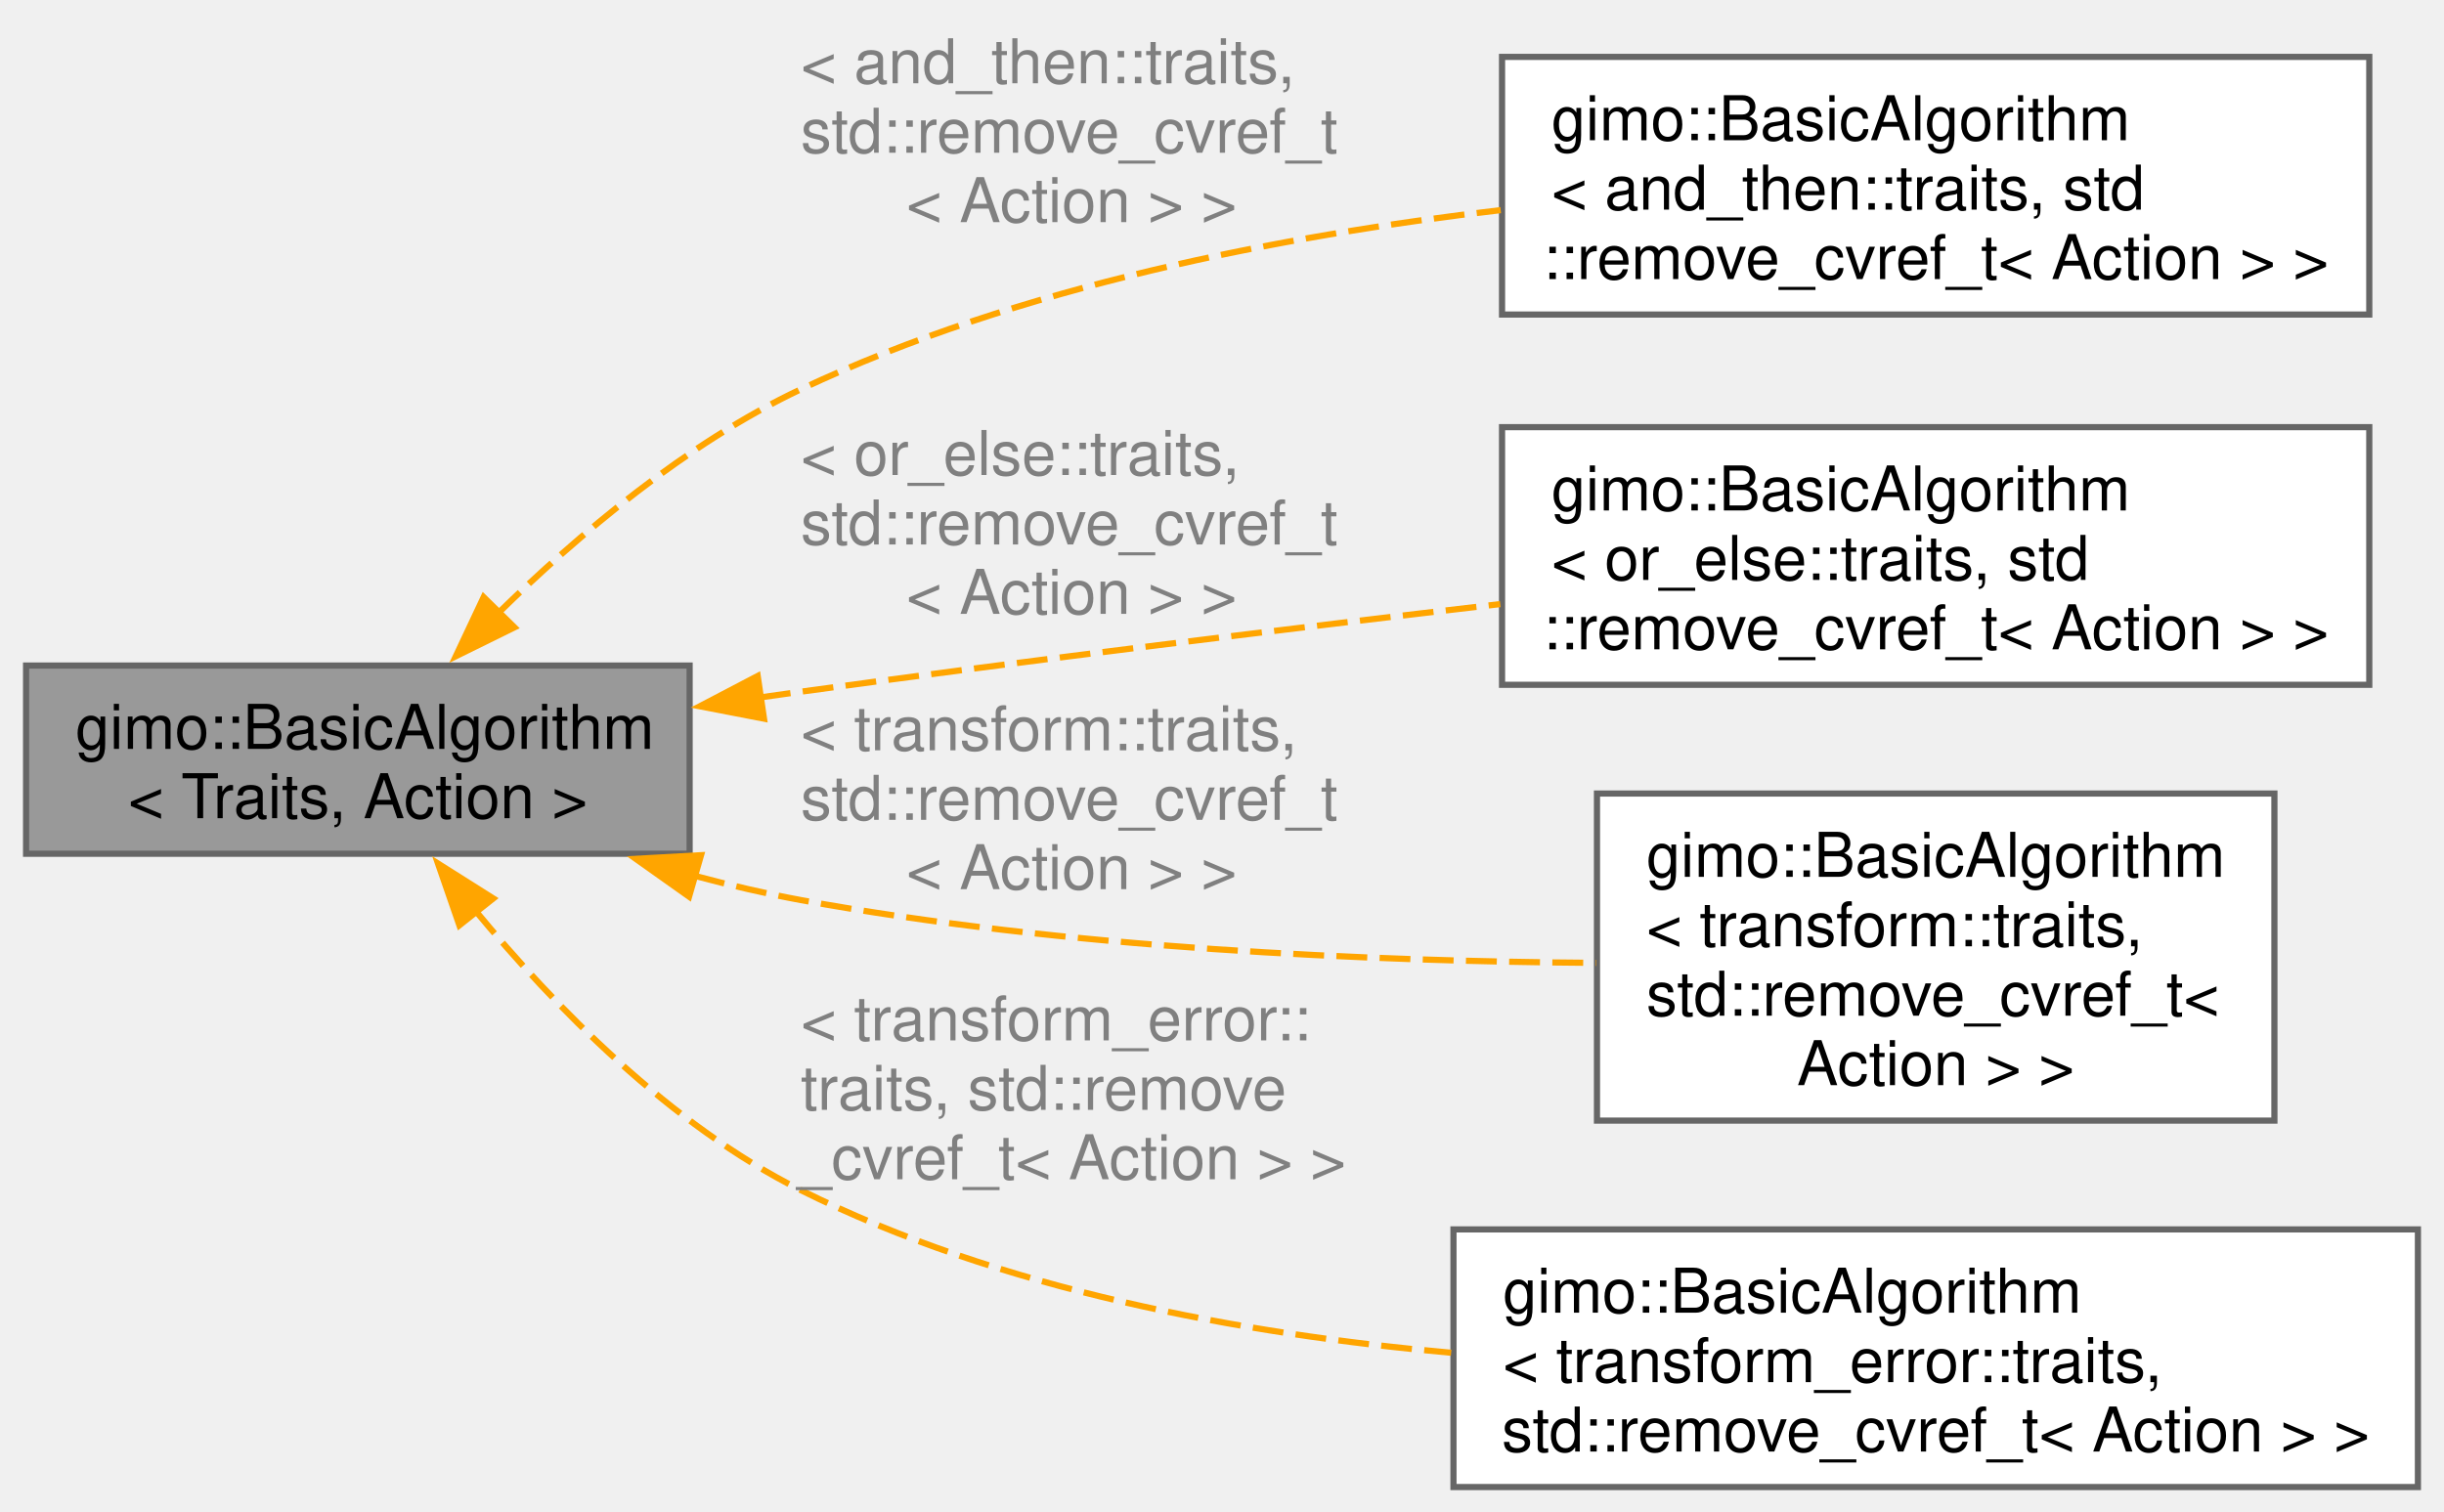
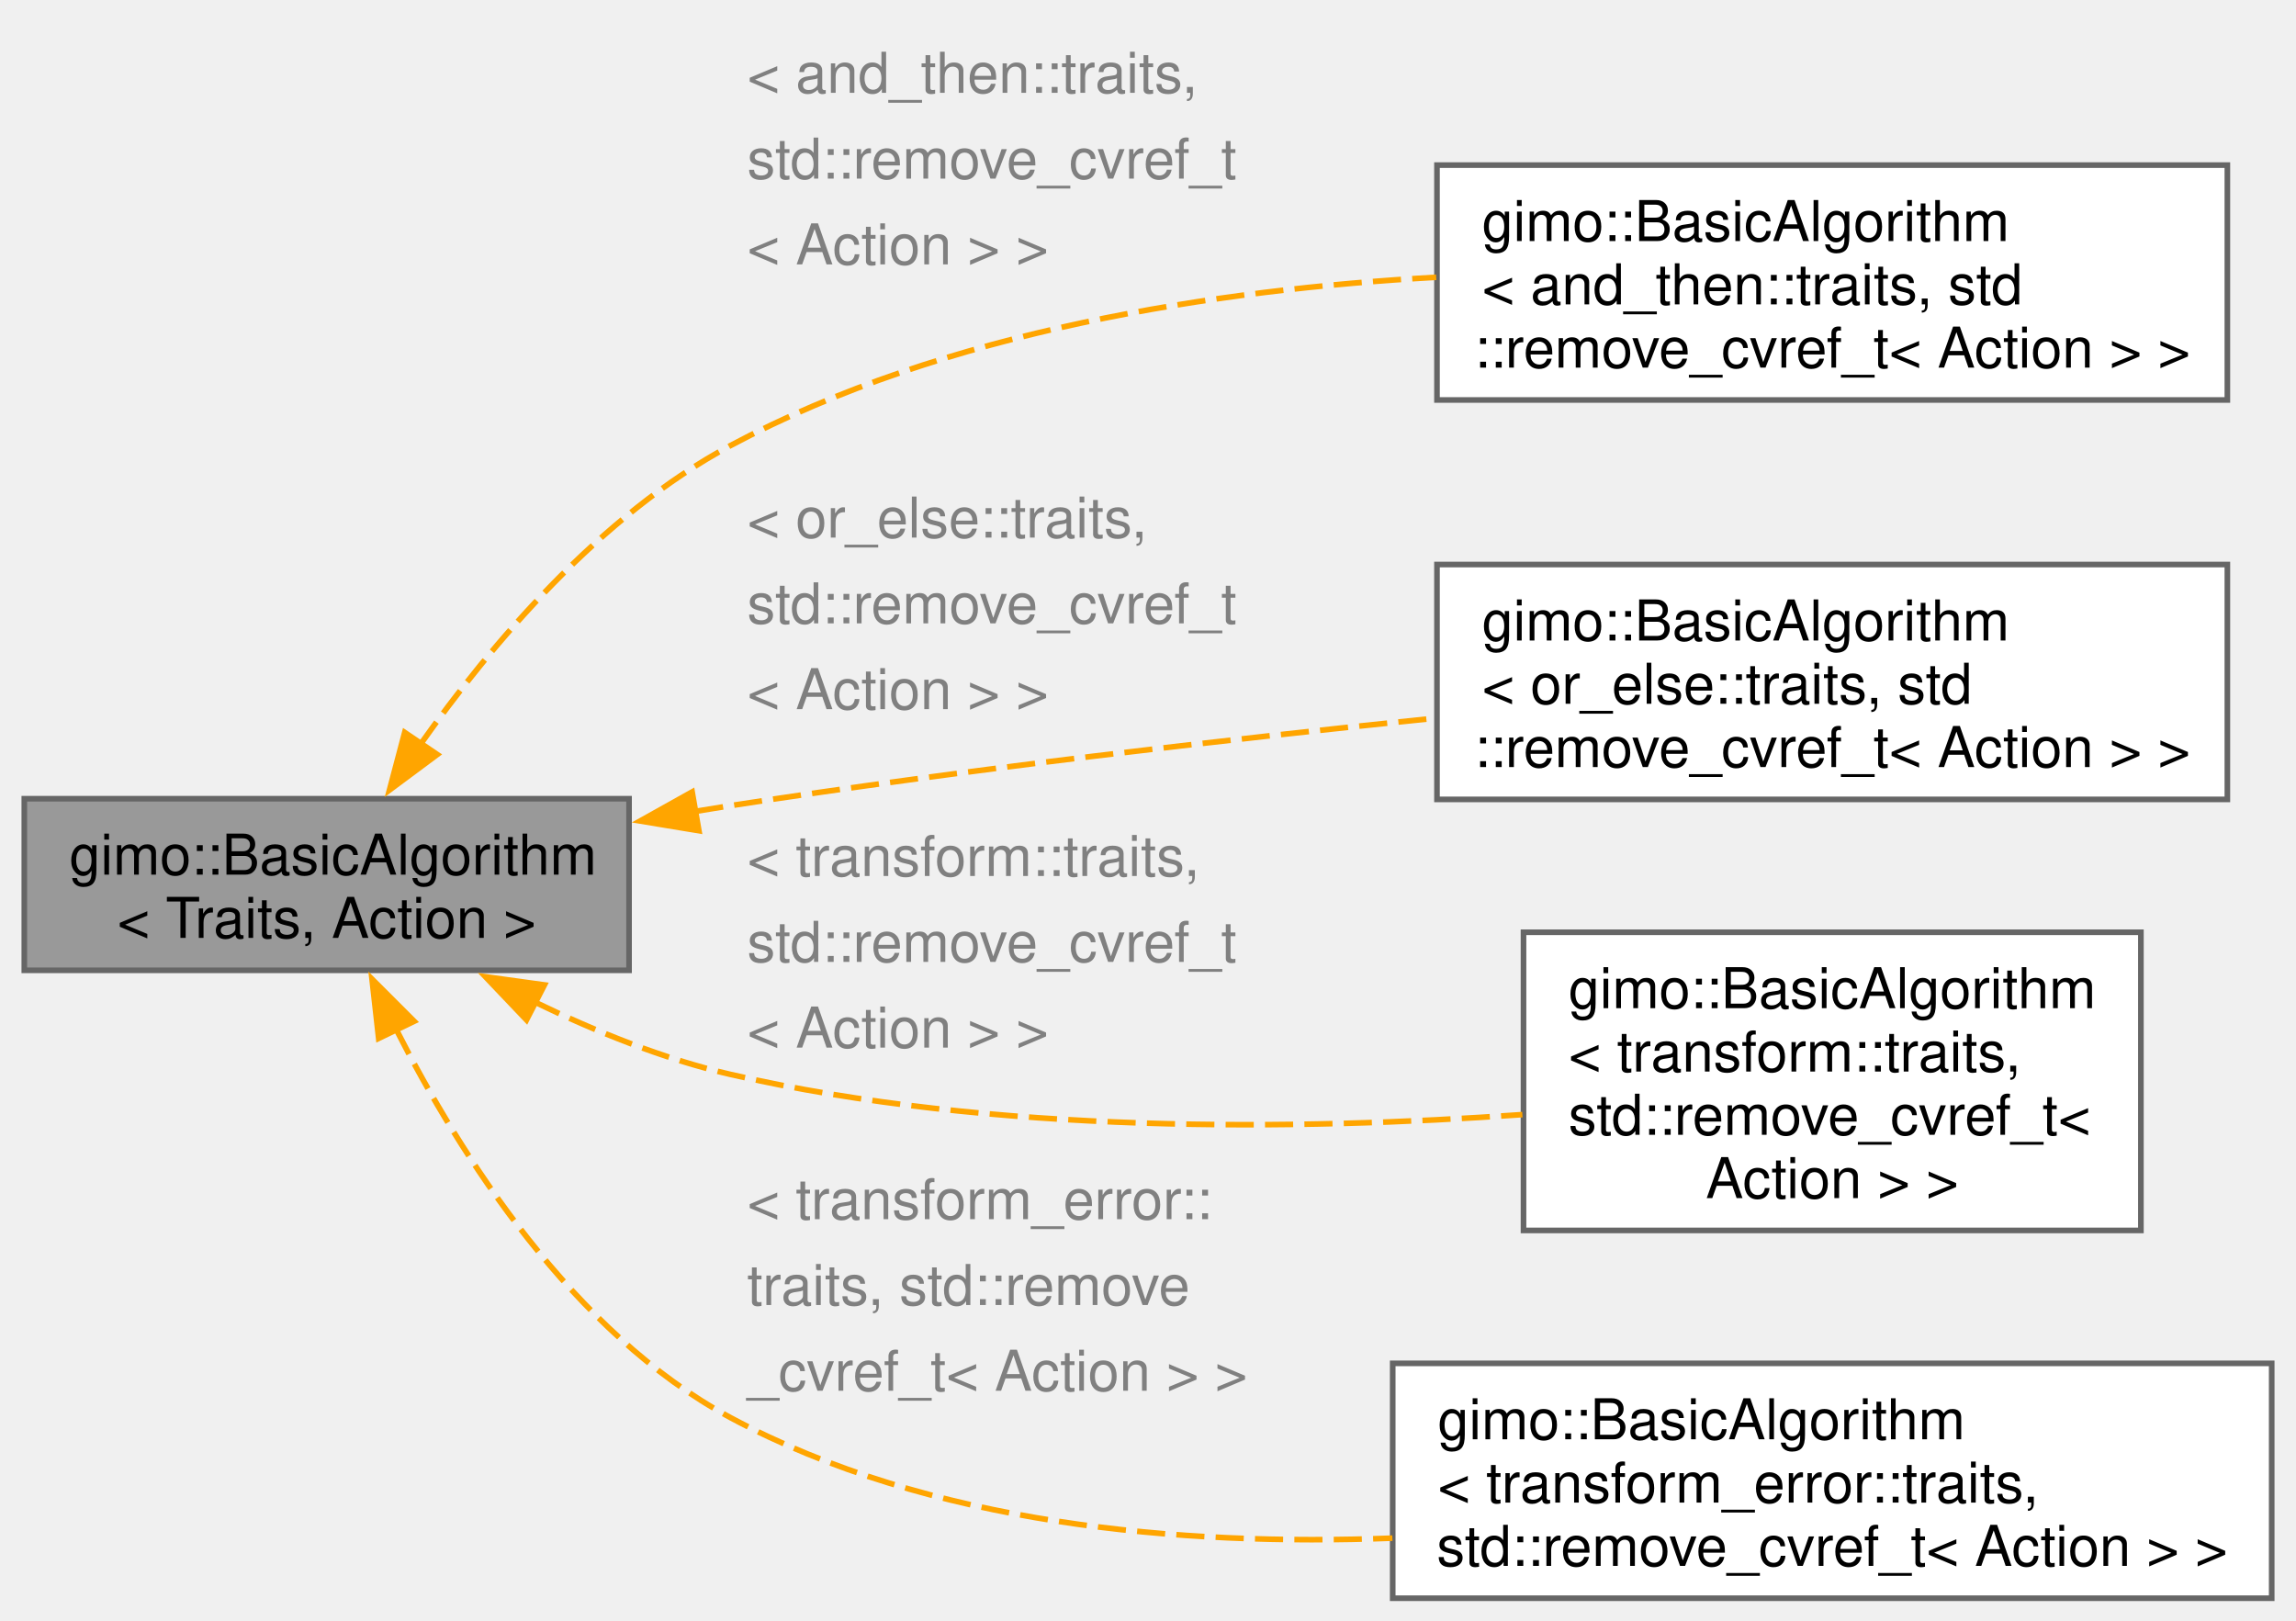
- <svg xmlns="http://www.w3.org/2000/svg" xmlns:xlink="http://www.w3.org/1999/xlink" width="396pt" height="245pt" viewBox="0.00 0.00 395.50 244.97">
-   <g id="graph0" class="graph" transform="scale(1 1) rotate(0) translate(4 240.97)">
+ <svg xmlns="http://www.w3.org/2000/svg" xmlns:xlink="http://www.w3.org/1999/xlink" width="408pt" height="288pt" viewBox="0.00 0.00 407.50 288.10">
+   <g id="graph0" class="graph" transform="scale(1 1) rotate(0) translate(4 284.1)">
    <g id="Node000001" class="node">
      <g id="a_Node000001">
        <a xlink:title="The basic building block for every monadic operation.">
-           <polygon fill="#999999" stroke="#666666" points="107.5,-133.12 0,-133.12 0,-102.62 107.5,-102.62 107.5,-133.12" />
-           <text text-anchor="start" x="8" y="-119.62" font-family="Helvetica,sans-Serif" font-size="10.00">gimo::BasicAlgorithm</text>
-           <text text-anchor="middle" x="53.75" y="-108.38" font-family="Helvetica,sans-Serif" font-size="10.00">&lt; Traits, Action &gt;</text>
+           <polygon fill="#999999" stroke="#666666" points="107.5,-142.12 0,-142.12 0,-111.62 107.5,-111.62 107.5,-142.12" />
+           <text text-anchor="start" x="8" y="-128.62" font-family="Helvetica,sans-Serif" font-size="10.00">gimo::BasicAlgorithm</text>
+           <text text-anchor="middle" x="53.75" y="-117.38" font-family="Helvetica,sans-Serif" font-size="10.00">&lt; Traits, Action &gt;</text>
        </a>
      </g>
    </g>
    <g id="Node000002" class="node">
      <g id="a_Node000002">
        <a xlink:href="../../d5/dfb/classgimo_1_1_basic_algorithm.html" target="_top" xlink:title=" ">
-           <polygon fill="white" stroke="#666666" points="379.62,-231.75 239.12,-231.75 239.12,-190 379.62,-190 379.62,-231.75" />
-           <text text-anchor="start" x="247.12" y="-218.25" font-family="Helvetica,sans-Serif" font-size="10.00">gimo::BasicAlgorithm</text>
-           <text text-anchor="start" x="247.12" y="-207" font-family="Helvetica,sans-Serif" font-size="10.00">&lt; and_then::traits, std</text>
-           <text text-anchor="middle" x="309.38" y="-195.75" font-family="Helvetica,sans-Serif" font-size="10.00">::remove_cvref_t&lt; Action &gt; &gt;</text>
+           <polygon fill="white" stroke="#666666" points="391.62,-254.75 251.12,-254.75 251.12,-213 391.62,-213 391.62,-254.75" />
+           <text text-anchor="start" x="259.12" y="-241.25" font-family="Helvetica,sans-Serif" font-size="10.00">gimo::BasicAlgorithm</text>
+           <text text-anchor="start" x="259.12" y="-230" font-family="Helvetica,sans-Serif" font-size="10.00">&lt; and_then::traits, std</text>
+           <text text-anchor="middle" x="321.38" y="-218.75" font-family="Helvetica,sans-Serif" font-size="10.00">::remove_cvref_t&lt; Action &gt; &gt;</text>
        </a>
      </g>
    </g>
    <g id="edge1_Node000001_Node000002" class="edge">
      <g id="a_edge1_Node000001_Node000002">
        <a xlink:title=" ">
-           <path fill="none" stroke="orange" stroke-dasharray="5,2" d="M76.4,-141.53C89.41,-154.28 106.98,-169.14 125.5,-177.88 160.8,-194.54 203.59,-202.82 238.9,-206.92" />
-           <polygon fill="orange" stroke="orange" points="79.12,-139.31 69.62,-134.63 74.13,-144.21 79.12,-139.31" />
+           <path fill="none" stroke="orange" stroke-dasharray="5,2" d="M70.34,-151.68C82.95,-169.52 102.37,-192.51 125.5,-204.88 163.81,-225.35 212.07,-232.65 250.98,-234.81" />
+           <polygon fill="orange" stroke="orange" points="73.41,-149.98 64.91,-143.66 67.62,-153.9 73.41,-149.98" />
        </a>
      </g>
-       <text text-anchor="start" x="125.5" y="-227.47" font-family="Helvetica,sans-Serif" font-size="10.00" fill="grey"> &lt; and_then::traits,</text>
-       <text text-anchor="start" x="125.5" y="-216.22" font-family="Helvetica,sans-Serif" font-size="10.00" fill="grey"> std::remove_cvref_t</text>
-       <text text-anchor="middle" x="169.38" y="-204.97" font-family="Helvetica,sans-Serif" font-size="10.00" fill="grey">&lt; Action &gt; &gt;</text>
+       <text text-anchor="start" x="128.5" y="-267.6" font-family="Helvetica,sans-Serif" font-size="10.00" fill="grey">&lt; and_then::traits,</text>
+       <text text-anchor="start" x="128.5" y="-252.35" font-family="Helvetica,sans-Serif" font-size="10.00" fill="grey">   std::remove_cvref_t</text>
+       <text text-anchor="start" x="128.5" y="-237.1" font-family="Helvetica,sans-Serif" font-size="10.00" fill="grey">  &lt; Action &gt; &gt;</text>
    </g>
    <g id="Node000003" class="node">
      <g id="a_Node000003">
        <a xlink:href="../../d5/dfb/classgimo_1_1_basic_algorithm.html" target="_top" xlink:title=" ">
-           <polygon fill="white" stroke="#666666" points="379.62,-171.75 239.12,-171.75 239.12,-130 379.62,-130 379.62,-171.75" />
-           <text text-anchor="start" x="247.12" y="-158.25" font-family="Helvetica,sans-Serif" font-size="10.00">gimo::BasicAlgorithm</text>
-           <text text-anchor="start" x="247.12" y="-147" font-family="Helvetica,sans-Serif" font-size="10.00">&lt; or_else::traits, std</text>
-           <text text-anchor="middle" x="309.38" y="-135.75" font-family="Helvetica,sans-Serif" font-size="10.00">::remove_cvref_t&lt; Action &gt; &gt;</text>
+           <polygon fill="white" stroke="#666666" points="391.62,-183.75 251.12,-183.75 251.12,-142 391.62,-142 391.62,-183.75" />
+           <text text-anchor="start" x="259.12" y="-170.25" font-family="Helvetica,sans-Serif" font-size="10.00">gimo::BasicAlgorithm</text>
+           <text text-anchor="start" x="259.12" y="-159" font-family="Helvetica,sans-Serif" font-size="10.00">&lt; or_else::traits, std</text>
+           <text text-anchor="middle" x="321.38" y="-147.75" font-family="Helvetica,sans-Serif" font-size="10.00">::remove_cvref_t&lt; Action &gt; &gt;</text>
        </a>
      </g>
    </g>
    <g id="edge2_Node000001_Node000003" class="edge">
      <g id="a_edge2_Node000001_Node000003">
        <a xlink:title=" ">
-           <path fill="none" stroke="orange" stroke-dasharray="5,2" d="M118.89,-127.95C121.12,-128.27 123.33,-128.58 125.5,-128.88 162.88,-134.03 204.66,-139.1 238.83,-143.08" />
-           <polygon fill="orange" stroke="orange" points="119.55,-124.51 109.15,-126.52 118.53,-131.43 119.55,-124.51" />
+           <path fill="none" stroke="orange" stroke-dasharray="5,2" d="M119.28,-139.87C121.38,-140.22 123.45,-140.56 125.5,-140.88 166.88,-147.29 213.49,-152.62 250.74,-156.43" />
+           <polygon fill="orange" stroke="orange" points="119.92,-136.43 109.47,-138.16 118.72,-143.33 119.92,-136.43" />
        </a>
      </g>
-       <text text-anchor="start" x="125.5" y="-163.99" font-family="Helvetica,sans-Serif" font-size="10.00" fill="grey"> &lt; or_else::traits,</text>
-       <text text-anchor="start" x="125.5" y="-152.74" font-family="Helvetica,sans-Serif" font-size="10.00" fill="grey"> std::remove_cvref_t</text>
-       <text text-anchor="middle" x="169.38" y="-141.49" font-family="Helvetica,sans-Serif" font-size="10.00" fill="grey">&lt; Action &gt; &gt;</text>
+       <text text-anchor="start" x="128.5" y="-188.54" font-family="Helvetica,sans-Serif" font-size="10.00" fill="grey">&lt; or_else::traits,</text>
+       <text text-anchor="start" x="128.5" y="-173.29" font-family="Helvetica,sans-Serif" font-size="10.00" fill="grey">   std::remove_cvref_t</text>
+       <text text-anchor="start" x="128.5" y="-158.04" font-family="Helvetica,sans-Serif" font-size="10.00" fill="grey">  &lt; Action &gt; &gt;</text>
    </g>
    <g id="Node000004" class="node">
      <g id="a_Node000004">
        <a xlink:href="../../d5/dfb/classgimo_1_1_basic_algorithm.html" target="_top" xlink:title=" ">
-           <polygon fill="white" stroke="#666666" points="364.25,-112.38 254.5,-112.38 254.5,-59.38 364.25,-59.38 364.25,-112.38" />
-           <text text-anchor="start" x="262.5" y="-98.88" font-family="Helvetica,sans-Serif" font-size="10.00">gimo::BasicAlgorithm</text>
-           <text text-anchor="start" x="262.5" y="-87.62" font-family="Helvetica,sans-Serif" font-size="10.00">&lt; transform::traits,</text>
-           <text text-anchor="start" x="262.5" y="-76.38" font-family="Helvetica,sans-Serif" font-size="10.00"> std::remove_cvref_t&lt;</text>
-           <text text-anchor="middle" x="309.38" y="-65.12" font-family="Helvetica,sans-Serif" font-size="10.00"> Action &gt; &gt;</text>
+           <polygon fill="white" stroke="#666666" points="376.25,-118.38 266.5,-118.38 266.5,-65.38 376.25,-65.38 376.25,-118.38" />
+           <text text-anchor="start" x="274.5" y="-104.88" font-family="Helvetica,sans-Serif" font-size="10.00">gimo::BasicAlgorithm</text>
+           <text text-anchor="start" x="274.5" y="-93.62" font-family="Helvetica,sans-Serif" font-size="10.00">&lt; transform::traits,</text>
+           <text text-anchor="start" x="274.5" y="-82.38" font-family="Helvetica,sans-Serif" font-size="10.00"> std::remove_cvref_t&lt;</text>
+           <text text-anchor="middle" x="321.38" y="-71.12" font-family="Helvetica,sans-Serif" font-size="10.00"> Action &gt; &gt;</text>
        </a>
      </g>
    </g>
    <g id="edge3_Node000001_Node000004" class="edge">
      <g id="a_edge3_Node000001_Node000004">
        <a xlink:title=" ">
-           <path fill="none" stroke="orange" stroke-dasharray="5,2" d="M108.27,-99.06C114.03,-97.52 119.85,-96.16 125.5,-95.12 168.34,-87.29 217.7,-85.19 254.34,-84.94" />
-           <polygon fill="orange" stroke="orange" points="107.41,-95.67 98.77,-101.8 109.35,-102.39 107.41,-95.67" />
+           <path fill="none" stroke="orange" stroke-dasharray="5,2" d="M90.57,-106.06C101.43,-100.79 113.64,-95.85 125.5,-93.12 172.16,-82.41 226.78,-83.16 266.3,-85.97" />
+           <polygon fill="orange" stroke="orange" points="89.27,-102.8 81.97,-110.47 92.46,-109.02 89.27,-102.8" />
        </a>
      </g>
-       <text text-anchor="start" x="125.5" y="-119.38" font-family="Helvetica,sans-Serif" font-size="10.00" fill="grey"> &lt; transform::traits,</text>
-       <text text-anchor="start" x="125.5" y="-108.12" font-family="Helvetica,sans-Serif" font-size="10.00" fill="grey"> std::remove_cvref_t</text>
-       <text text-anchor="middle" x="169.38" y="-96.88" font-family="Helvetica,sans-Serif" font-size="10.00" fill="grey">&lt; Action &gt; &gt;</text>
+       <text text-anchor="start" x="128.5" y="-128.38" font-family="Helvetica,sans-Serif" font-size="10.00" fill="grey">&lt; transform::traits,</text>
+       <text text-anchor="start" x="128.5" y="-113.12" font-family="Helvetica,sans-Serif" font-size="10.00" fill="grey">   std::remove_cvref_t</text>
+       <text text-anchor="start" x="128.5" y="-97.88" font-family="Helvetica,sans-Serif" font-size="10.00" fill="grey">  &lt; Action &gt; &gt;</text>
    </g>
    <g id="Node000005" class="node">
      <g id="a_Node000005">
        <a xlink:href="../../d5/dfb/classgimo_1_1_basic_algorithm.html" target="_top" xlink:title=" ">
-           <polygon fill="white" stroke="#666666" points="387.5,-41.75 231.25,-41.75 231.25,0 387.5,0 387.5,-41.75" />
-           <text text-anchor="start" x="239.25" y="-28.25" font-family="Helvetica,sans-Serif" font-size="10.00">gimo::BasicAlgorithm</text>
-           <text text-anchor="start" x="239.25" y="-17" font-family="Helvetica,sans-Serif" font-size="10.00">&lt; transform_error::traits,</text>
-           <text text-anchor="middle" x="309.38" y="-5.75" font-family="Helvetica,sans-Serif" font-size="10.00"> std::remove_cvref_t&lt; Action &gt; &gt;</text>
+           <polygon fill="white" stroke="#666666" points="399.5,-41.75 243.25,-41.75 243.25,0 399.5,0 399.5,-41.75" />
+           <text text-anchor="start" x="251.25" y="-28.25" font-family="Helvetica,sans-Serif" font-size="10.00">gimo::BasicAlgorithm</text>
+           <text text-anchor="start" x="251.25" y="-17" font-family="Helvetica,sans-Serif" font-size="10.00">&lt; transform_error::traits,</text>
+           <text text-anchor="middle" x="321.38" y="-5.75" font-family="Helvetica,sans-Serif" font-size="10.00"> std::remove_cvref_t&lt; Action &gt; &gt;</text>
        </a>
      </g>
    </g>
    <g id="edge4_Node000001_Node000005" class="edge">
      <g id="a_edge4_Node000001_Node000005">
        <a xlink:title=" ">
-           <path fill="none" stroke="orange" stroke-dasharray="5,2" d="M72.67,-93.55C85.56,-77.94 104.34,-58.69 125.5,-48.12 157.81,-31.99 197.04,-24.78 230.87,-21.76" />
-           <polygon fill="orange" stroke="orange" points="70.2,-91.03 66.73,-101.04 75.69,-95.38 70.2,-91.03" />
+           <path fill="none" stroke="orange" stroke-dasharray="5,2" d="M66.08,-101.17C77.53,-78.63 97.53,-47.17 125.5,-32.12 161.02,-13.02 205.62,-9.25 243.19,-10.68" />
+           <polygon fill="orange" stroke="orange" points="62.99,-99.52 61.81,-110.05 69.3,-102.56 62.99,-99.52" />
        </a>
      </g>
-       <text text-anchor="start" x="125.5" y="-72.38" font-family="Helvetica,sans-Serif" font-size="10.00" fill="grey"> &lt; transform_error::</text>
-       <text text-anchor="start" x="125.5" y="-61.12" font-family="Helvetica,sans-Serif" font-size="10.00" fill="grey">traits, std::remove</text>
-       <text text-anchor="middle" x="169.38" y="-49.88" font-family="Helvetica,sans-Serif" font-size="10.00" fill="grey">_cvref_t&lt; Action &gt; &gt;</text>
+       <text text-anchor="start" x="128.5" y="-67.38" font-family="Helvetica,sans-Serif" font-size="10.00" fill="grey">&lt; transform_error::</text>
+       <text text-anchor="start" x="128.5" y="-52.12" font-family="Helvetica,sans-Serif" font-size="10.00" fill="grey">  traits, std::remove</text>
+       <text text-anchor="start" x="128.5" y="-36.88" font-family="Helvetica,sans-Serif" font-size="10.00" fill="grey">  _cvref_t&lt; Action &gt; &gt;</text>
    </g>
  </g>
</svg>
